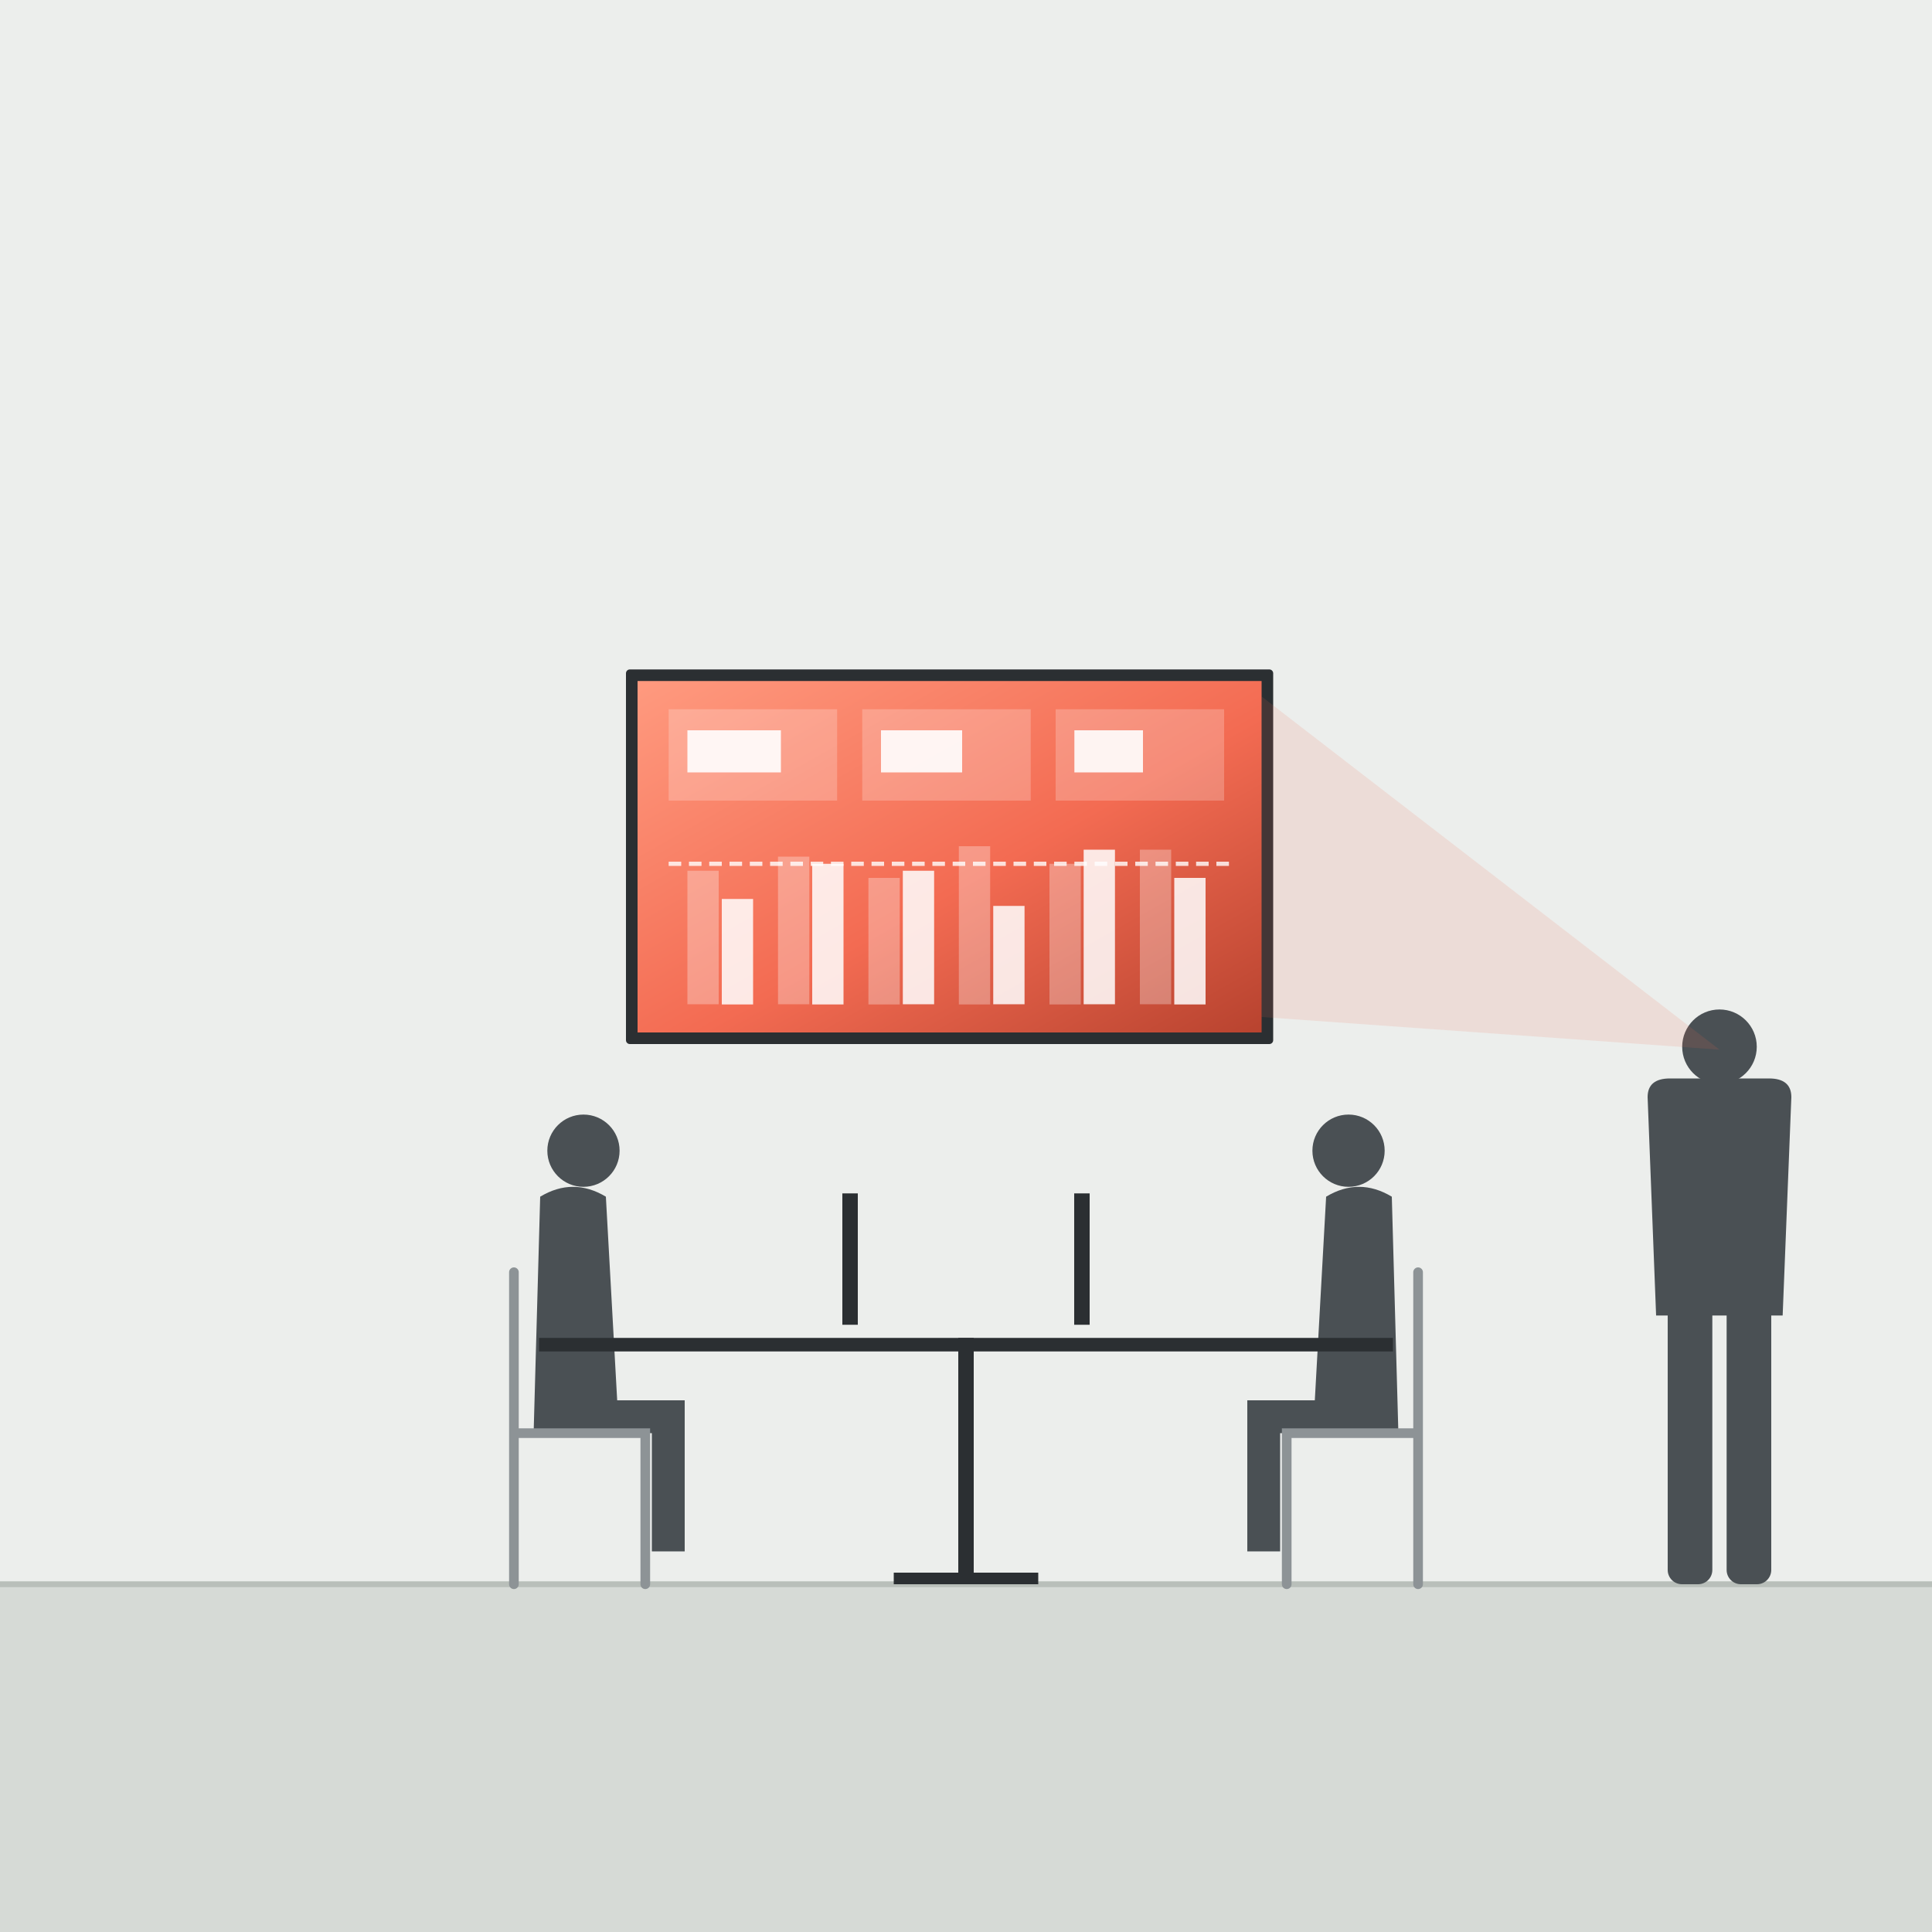
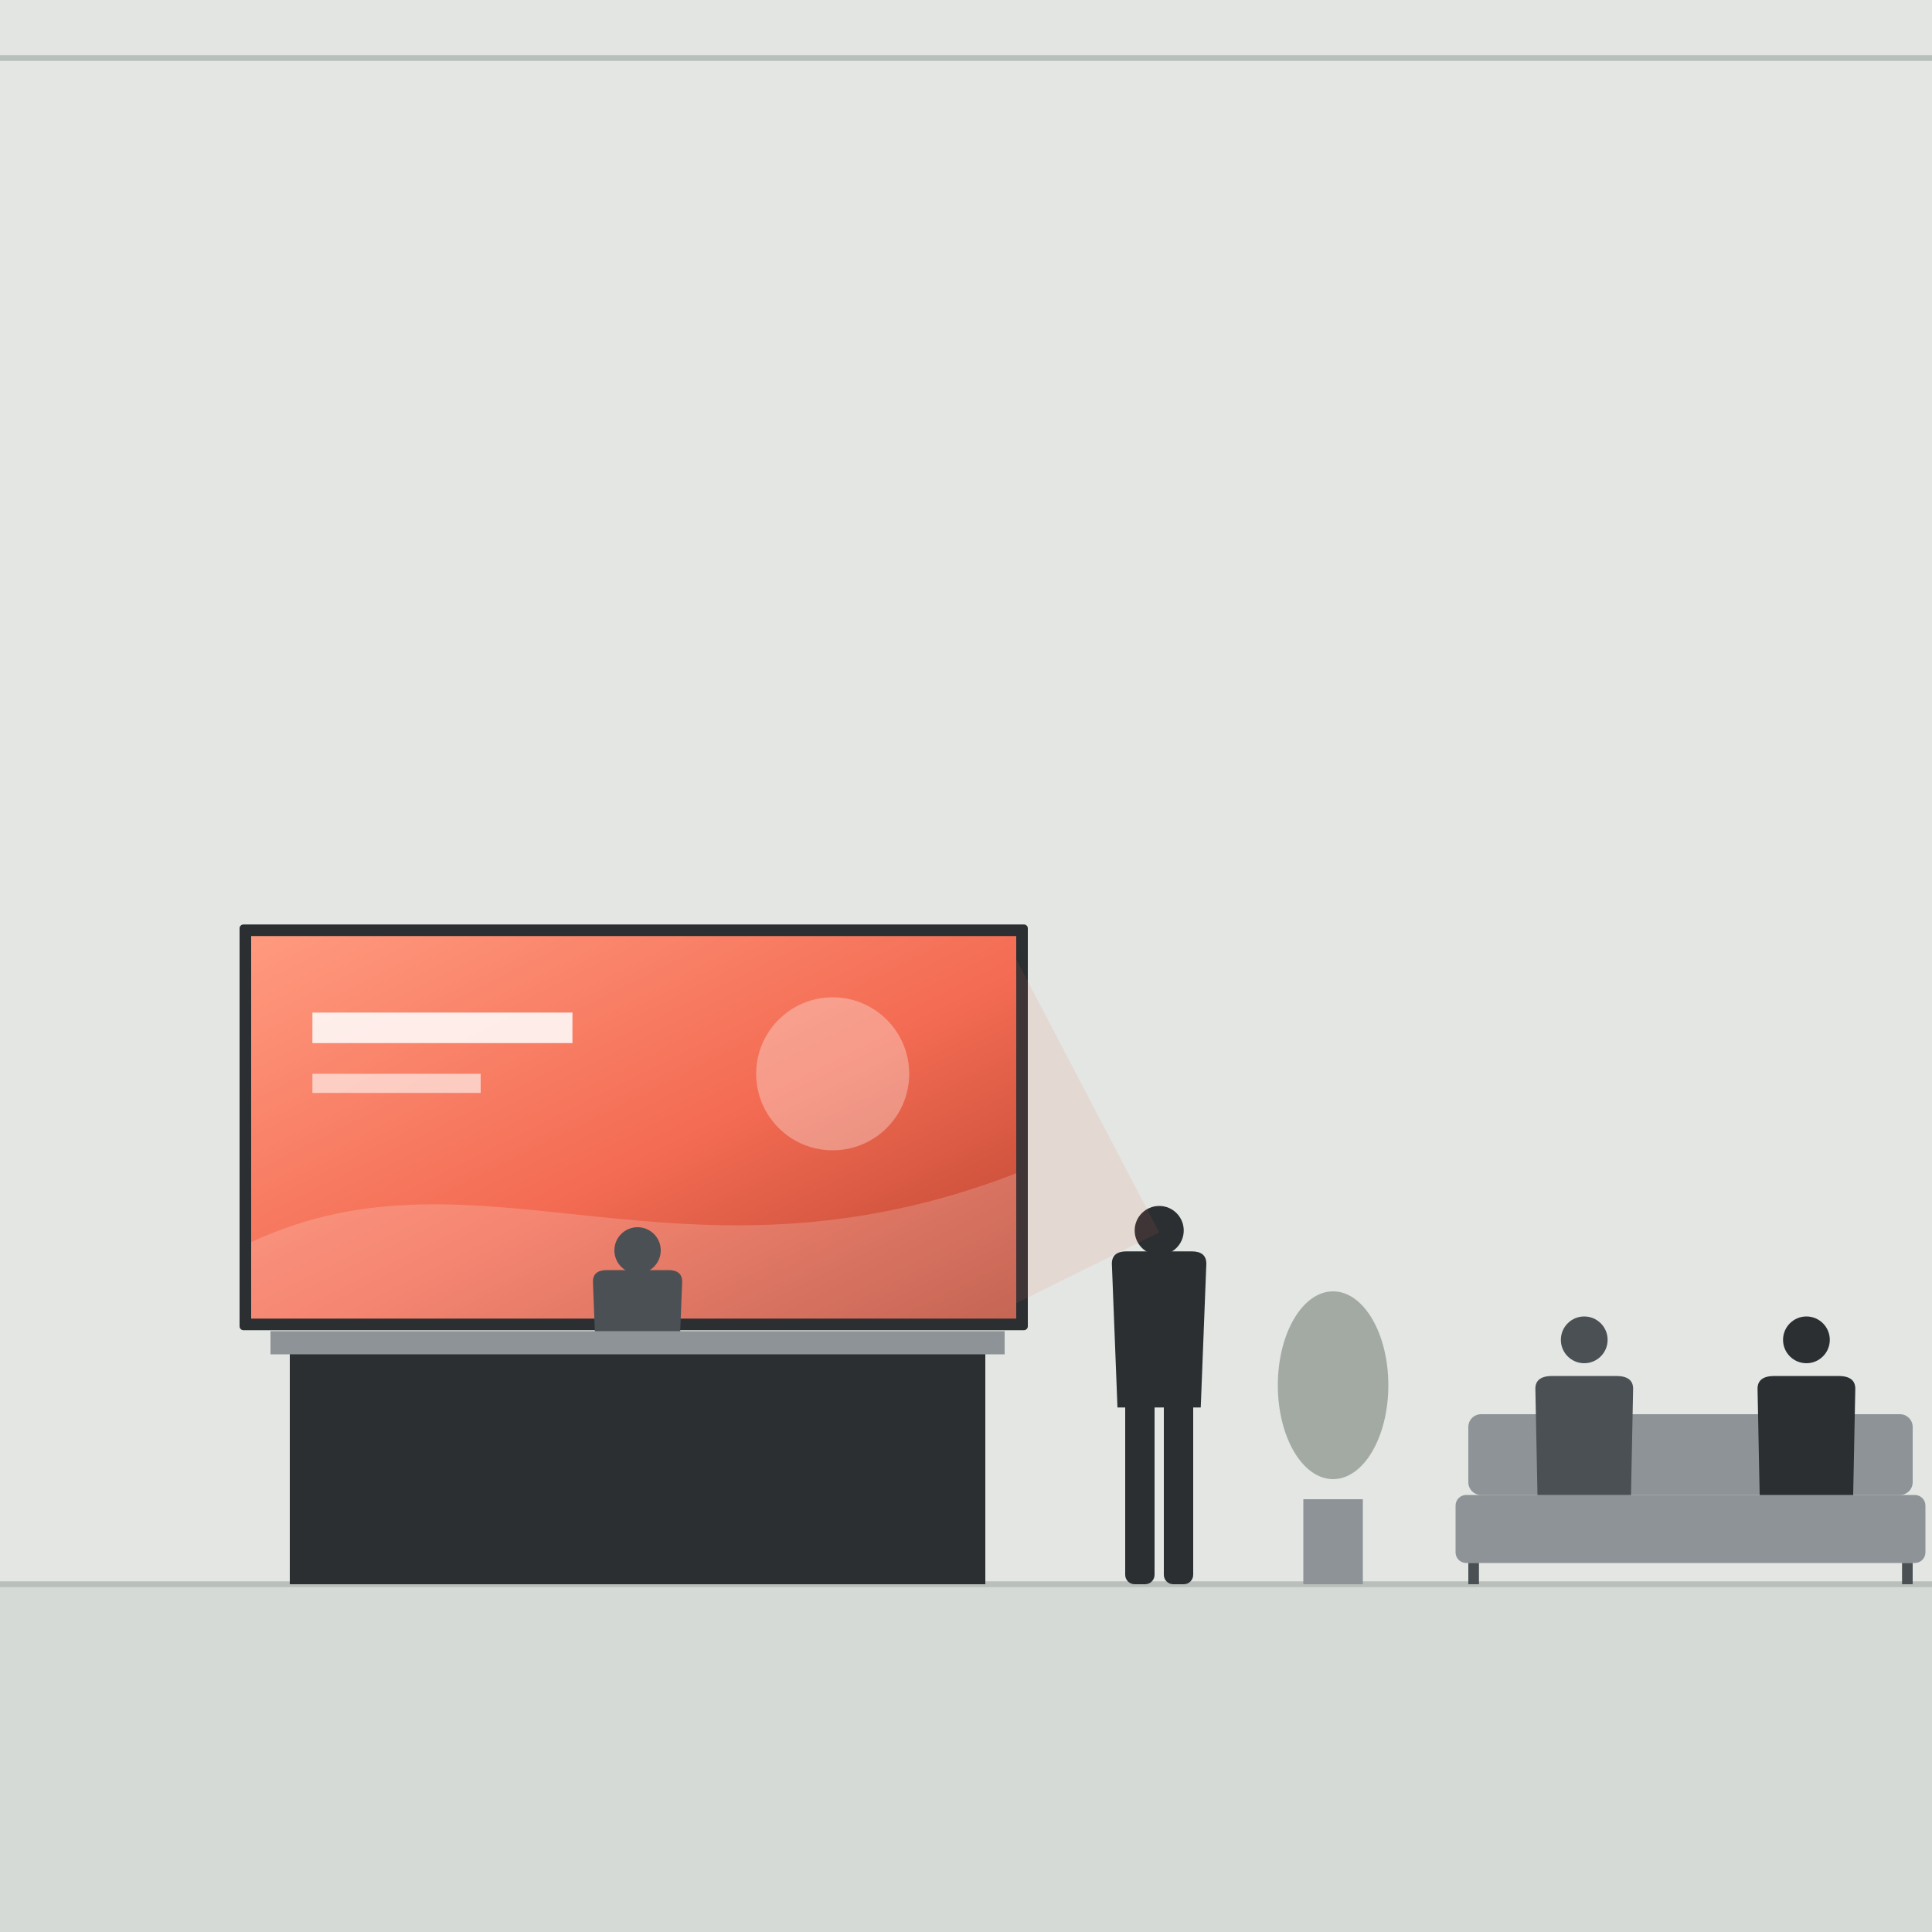
<svg xmlns="http://www.w3.org/2000/svg" viewBox="0 0 1000 1000" width="1000" height="1000">
  <defs>
    <linearGradient id="scr" x1="0" y1="0" x2="1" y2="1">
      <stop offset="0" stop-color="#ff9a7f" />
      <stop offset=".55" stop-color="#f36b52" />
      <stop offset="1" stop-color="#b8432f" />
    </linearGradient>
  </defs>
-   <rect width="1000" height="1000" fill="#eceeec" />
+   <rect width="1000" height="1000" fill="#e3e6e3" />
  <rect y="820" width="1000" height="180" fill="#d6dad6" />
  <line x1="0" y1="820" x2="1000" y2="820" stroke="#b9bfba" stroke-width="3" />
-   <rect x="324.0" y="346.5" width="335.0" height="193.9" rx="2" fill="#2b2f32" />
-   <rect x="330.0" y="352.5" width="323.0" height="181.9" fill="url(#scr)" />
-   <rect x="346.1" y="367.1" width="87.2" height="47.3" fill="#fff" fill-opacity="0.22" />
-   <rect x="355.8" y="378.0" width="48.4" height="21.8" fill="#fff" fill-opacity="0.9" />
-   <rect x="446.3" y="367.1" width="87.2" height="47.3" fill="#fff" fill-opacity="0.22" />
-   <rect x="456.0" y="378.0" width="42.0" height="21.8" fill="#fff" fill-opacity="0.9" />
-   <rect x="546.4" y="367.1" width="87.2" height="47.3" fill="#fff" fill-opacity="0.22" />
-   <rect x="556.1" y="378.0" width="35.5" height="21.8" fill="#fff" fill-opacity="0.9" />
-   <rect x="355.8" y="450.7" width="16.2" height="69.1" fill="#fff" fill-opacity="0.3" />
-   <rect x="373.6" y="465.3" width="16.2" height="54.6" fill="#fff" fill-opacity="0.85" />
-   <rect x="402.7" y="443.4" width="16.2" height="76.4" fill="#fff" fill-opacity="0.3" />
-   <rect x="420.4" y="447.1" width="16.2" height="72.8" fill="#fff" fill-opacity="0.85" />
-   <rect x="449.5" y="454.4" width="16.2" height="65.5" fill="#fff" fill-opacity="0.3" />
-   <rect x="467.3" y="450.7" width="16.2" height="69.1" fill="#fff" fill-opacity="0.85" />
-   <rect x="496.3" y="438.0" width="16.2" height="81.9" fill="#fff" fill-opacity="0.3" />
-   <rect x="514.1" y="468.9" width="16.2" height="50.9" fill="#fff" fill-opacity="0.85" />
-   <rect x="543.2" y="447.1" width="16.2" height="72.8" fill="#fff" fill-opacity="0.3" />
-   <rect x="560.9" y="439.8" width="16.2" height="80.0" fill="#fff" fill-opacity="0.85" />
-   <rect x="590.0" y="439.8" width="16.2" height="80.0" fill="#fff" fill-opacity="0.3" />
-   <rect x="607.8" y="454.4" width="16.2" height="65.5" fill="#fff" fill-opacity="0.85" />
-   <line x1="346.1" y1="447.1" x2="636.8" y2="447.1" stroke="#fff" stroke-opacity=".8" stroke-width="2.2" stroke-dasharray="6.5 4.0" />
+   <rect x="0" y="0" width="1000" height="30" fill="#e2e5e2" />
+   <line x1="0" y1="30" x2="1000" y2="30" stroke="#b9bfba" stroke-width="3" />
+   <rect x="124.0" y="478.5" width="408.0" height="210.0" rx="2" fill="#2b2f32" />
+   <rect x="130.0" y="484.5" width="396.0" height="198.0" fill="url(#scr)" />
+   <circle cx="431.0" cy="555.8" r="39.6" fill="#fff" fill-opacity=".32" />
+   <path d="M130.0 642.9 C248.8 587.5 351.8 674.6 526.0 607.3 V682.5 H130.0z" fill="#fff" fill-opacity=".18" />
+   <rect x="161.7" y="524.1" width="134.6" height="15.8" fill="#fff" fill-opacity=".85" />
+   <rect x="161.7" y="555.8" width="87.1" height="9.9" fill="#fff" fill-opacity=".6" />
  <g fill="#4a5054">
-     <circle cx="302.0" cy="595.6" r="18.7" />
-     <path d="M276.2 741.8 L279.6 619.4 q17.0 -10.2 34.0 0 L320.4 741.8z" />
-     <path d="M283.0 724.8 h71.4 v78.2 h-17.0 v-61.2 h-54.4z" />
+     <circle cx="330.0" cy="647.2" r="12.0" />
+     <path d="M306.9 663.4 q0 -6.0 7.2 -6.0 h31.8 q7.2 0 7.2 6.0 l-2.8 70.2 h-40.7z" />
+     <rect x="313.4" y="728.2" width="14.3" height="91.8" rx="4.6" />
+     <rect x="332.3" y="728.2" width="14.3" height="91.8" rx="4.6" />
  </g>
-   <g fill="none" stroke="#8d9396" stroke-width="5" stroke-linecap="round">
-     <path d="M266.0 658.5 V820.0 M266.0 741.8 H334.0 V820.0" />
+   <rect x="150.0" y="699.0" width="360.0" height="121.0" fill="#2b2f32" />
+   <rect x="140.0" y="689.0" width="380.0" height="12" fill="#8d9396" />
+   <g fill="#2b2f32">
+     <circle cx="600.0" cy="636.9" r="12.7" />
+     <path d="M575.5 654.1 q0 -6.4 7.6 -6.4 h33.7 q7.6 0 7.6 6.4 l-2.9 74.4 h-43.1z" />
+     <rect x="582.4" y="722.7" width="15.2" height="97.3" rx="4.9" />
+     <rect x="602.4" y="722.7" width="15.2" height="97.3" rx="4.9" />
  </g>
+   <path d="M600.0 637.9 L526.0 674.5 L526.0 496.5z" fill="#f36b52" fill-opacity="0.11" />
+   <g>
+     <rect x="674.6" y="776.0" width="30.8" height="44.0" fill="#8d9396" />
+     <ellipse cx="690.0" cy="717.0" rx="28.6" ry="48.6" fill="#a3aaa4" />
+   </g>
+   <rect x="760.0" y="732.0" width="230.0" height="41.8" rx="6.6" fill="#8d9396" />
+   <rect x="753.4" y="773.8" width="243.2" height="35.2" rx="5.5" fill="#8d9396" />
+   <rect x="760.0" y="809.0" width="5.5" height="11.0" fill="#4a5054" />
+   <rect x="984.5" y="809.0" width="5.5" height="11.0" fill="#4a5054" />
  <g fill="#4a5054">
-     <circle cx="698.0" cy="595.6" r="18.7" />
-     <path d="M723.8 741.8 L720.4 619.4 q-17.0 -10.2 -34.0 0 L679.6 741.8z" />
-     <path d="M717.0 724.8 h-71.4 v78.2 h17.0 v-61.2 h54.4z" />
-   </g>
-   <g fill="none" stroke="#8d9396" stroke-width="5" stroke-linecap="round">
-     <path d="M734.0 658.5 V820.0 M734.0 741.8 H666.0 V820.0" />
+     <circle cx="820.0" cy="693.5" r="12.1" />
+     <path d="M795.8 773.8 L794.7 718.8 Q794.7 712.2 803.5 712.2 H836.5 Q845.3 712.2 845.3 718.8 L844.2 773.8z" />
  </g>
  <g fill="#2b2f32">
-     <rect x="279.0" y="692.5" width="442.0" height="7" />
-     <rect x="496.0" y="692.5" width="8" height="127.5" />
-     <rect x="462.6" y="814.0" width="74.8" height="6" />
+     <circle cx="935.0" cy="693.5" r="12.1" />
+     <path d="M910.8 773.8 L909.7 718.8 Q909.7 712.2 918.5 712.2 H951.5 Q960.3 712.2 960.3 718.8 L959.2 773.8z" />
  </g>
-   <rect x="436" y="617.7" width="8" height="68.0" fill="#2b2f32" />
-   <rect x="556" y="617.7" width="8" height="68.0" fill="#2b2f32" />
-   <g fill="#4a5054">
-     <circle cx="890.0" cy="541.8" r="19.3" />
-     <path d="M852.8 567.9 q0 -9.7 11.6 -9.7 h51.2 q11.6 0 11.6 9.7 l-4.5 113.0 h-65.5z" />
-     <rect x="863.2" y="672.1" width="23.1" height="147.9" rx="7.4" />
-     <rect x="893.7" y="672.1" width="23.1" height="147.9" rx="7.4" />
-   </g>
-   <path d="M890.0 543.3 L653.0 360.5 L653.0 526.4z" fill="#f36b52" fill-opacity="0.13" />
</svg>
